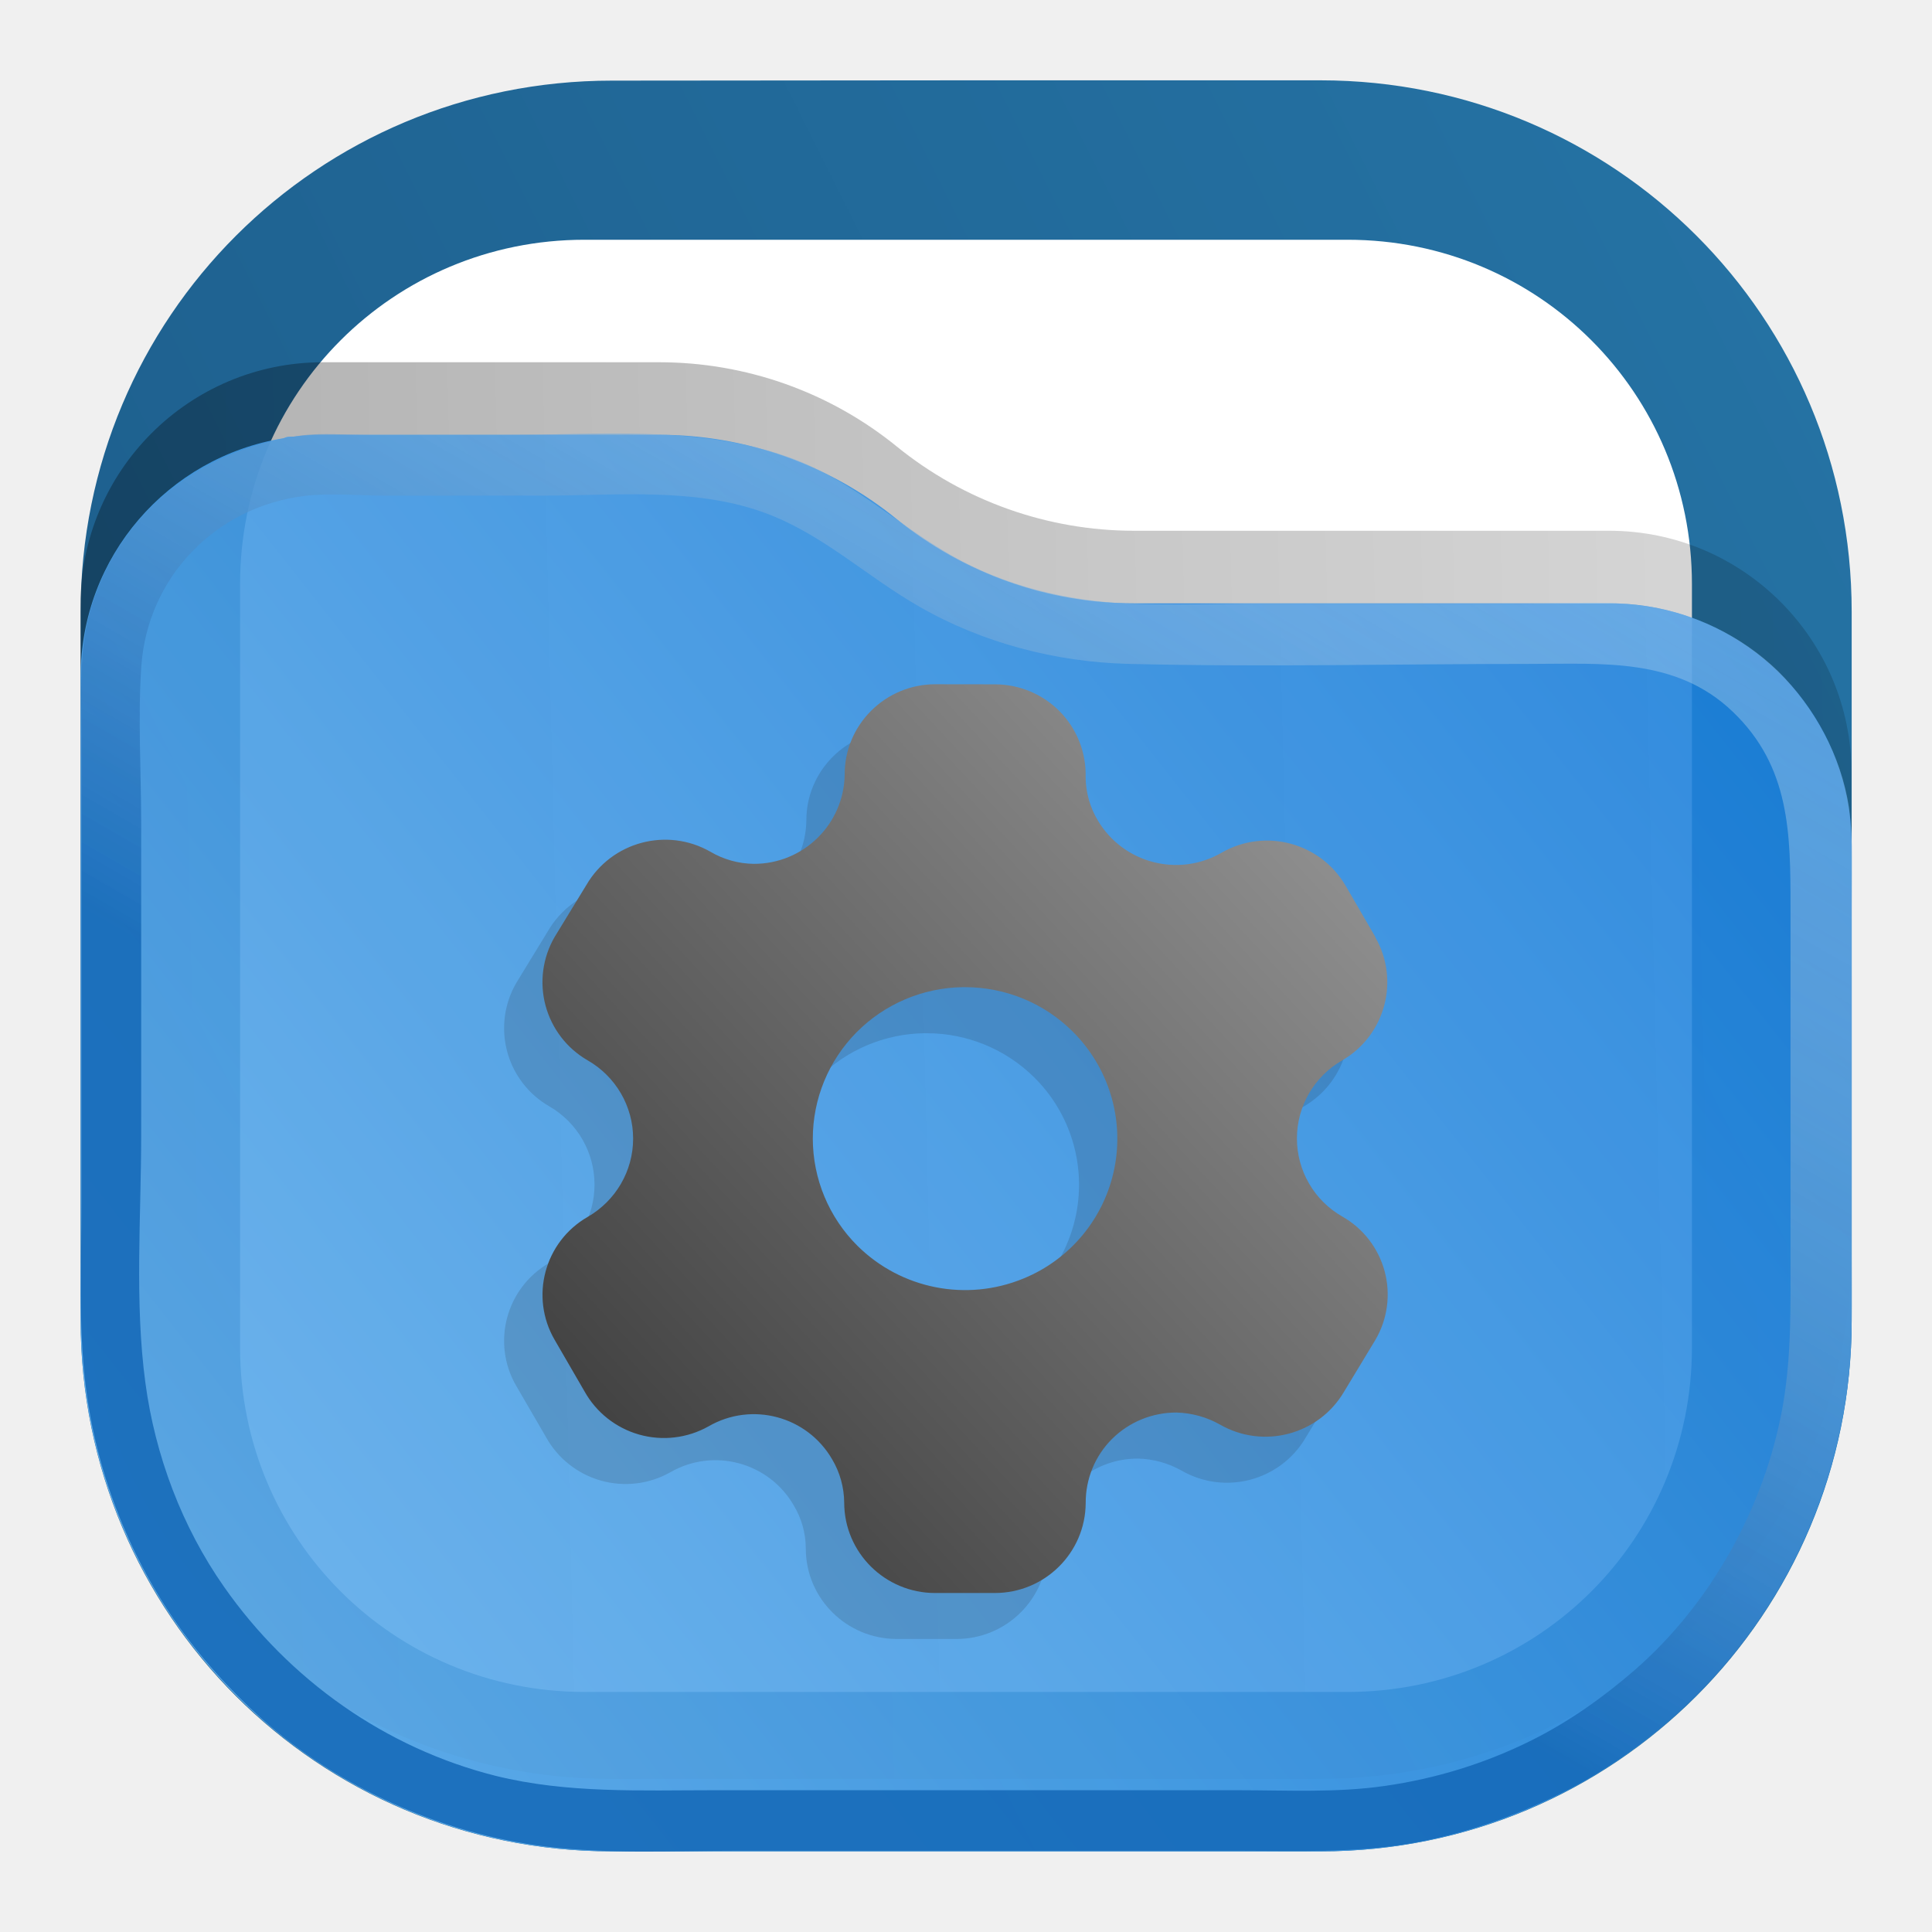
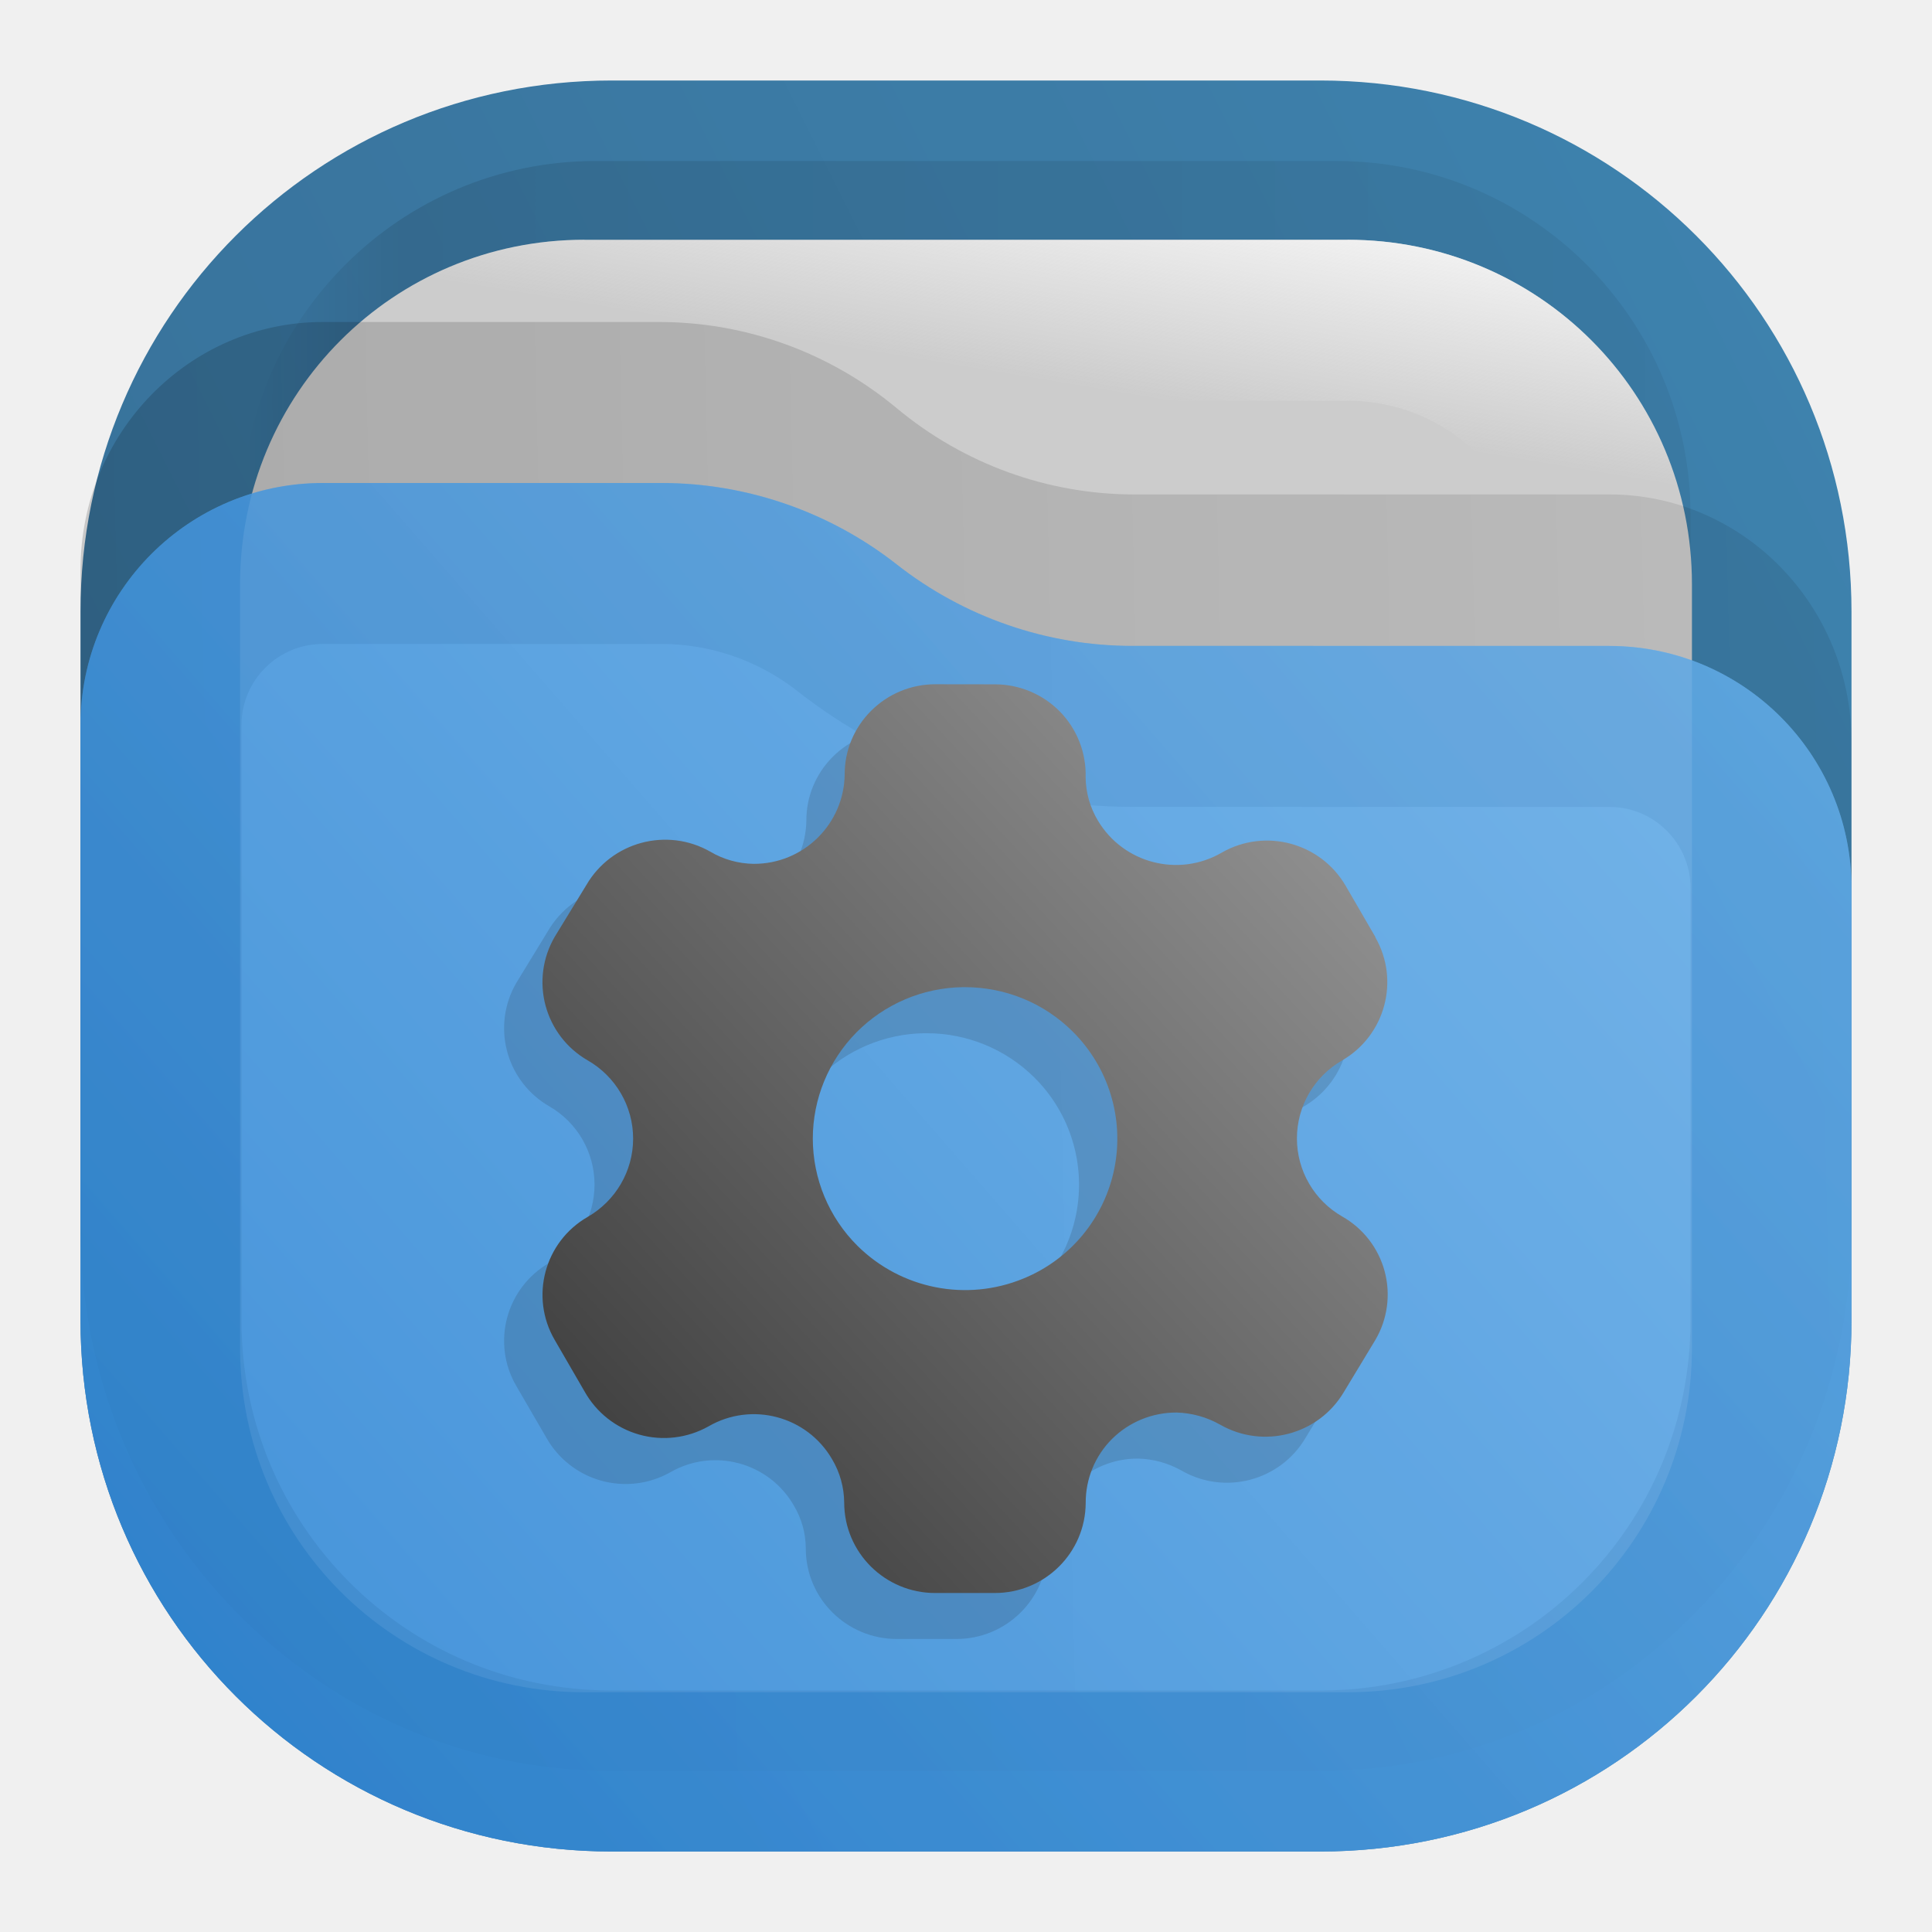
- <svg xmlns="http://www.w3.org/2000/svg" xmlns:xlink="http://www.w3.org/1999/xlink" width="24" height="24" fill="none" version="1.1" id="svg21">
+ <svg xmlns="http://www.w3.org/2000/svg" width="24" height="24" fill="none" version="1.1" id="svg21">
  <defs id="defs21">
    <linearGradient id="a" x1="23" x2="1" y1="1" y2="12" gradientUnits="userSpaceOnUse">
      <stop stop-color="#E3C880" id="stop7" />
      <stop offset="1" stop-color="#6F5C38" id="stop8" />
    </linearGradient>
    <linearGradient id="b" x1="21" x2="3" y1="4" y2="4" gradientUnits="userSpaceOnUse">
      <stop stop-opacity=".5" id="stop9" />
      <stop offset=".89" id="stop10" />
      <stop offset="1" stop-opacity="0" id="stop11" />
    </linearGradient>
    <linearGradient id="c" x1="12" x2="11.5" y1="3" y2="8" gradientUnits="userSpaceOnUse">
      <stop stop-color="#DDD" id="stop12" />
      <stop offset="1" stop-color="#CCC" stop-opacity="0" id="stop13" />
    </linearGradient>
    <linearGradient id="d" x1="23" x2="1.012" y1="9" y2="9.521" gradientUnits="userSpaceOnUse">
      <stop stop-opacity=".5" id="stop14" />
      <stop offset="1" id="stop15" />
    </linearGradient>
    <linearGradient id="e" x1="23" x2="1.429" y1="5.4" y2="23.512" gradientUnits="userSpaceOnUse">
      <stop stop-color="#FFE795" id="stop16" />
      <stop offset="1" stop-color="#7A653E" id="stop17" />
    </linearGradient>
    <linearGradient id="f" x1="15" x2="5.5" y1="5.5" y2="19.5" gradientUnits="userSpaceOnUse">
      <stop stop-color="#FFE795" id="stop18" />
      <stop offset="1" stop-color="#7A653E" id="stop19" />
    </linearGradient>
    <linearGradient id="g" x1="18" x2="6" y1="9" y2="21" gradientTransform="matrix(0.87496,0,0,0.94072,1.489,0.504)" gradientUnits="userSpaceOnUse">
      <stop stop-color="#999" id="stop20" />
      <stop offset="1" stop-color="#333" id="stop21" />
    </linearGradient>
    <linearGradient x1="23" y1="1" x2="1" y2="12" gradientUnits="userSpaceOnUse" gradientTransform="scale(0.75)" spreadMethod="pad" id="linearGradient2">
      <stop style="stop-opacity:1;stop-color:#2675a7" offset="0" id="stop1-9" />
      <stop style="stop-opacity:1;stop-color:#1d5e8c" offset="1" id="stop2-8" />
    </linearGradient>
    <linearGradient x1="21" y1="4" x2="3" y2="4" gradientUnits="userSpaceOnUse" gradientTransform="scale(0.75)" spreadMethod="pad" id="linearGradient8">
      <stop style="stop-opacity:0.438;stop-color:#000000" offset="0" id="stop6-2" />
      <stop style="stop-opacity:0.875;stop-color:#000000" offset="0.89" id="stop7-6" />
      <stop style="stop-opacity:0;stop-color:#000000" offset="1" id="stop8-7" />
    </linearGradient>
    <clipPath clipPathUnits="userSpaceOnUse" id="clipPath8-6">
      <path d="M 0,0 H 19 V 19 H 0 Z" id="path8-4" />
    </clipPath>
    <mask maskUnits="userSpaceOnUse" x="0" y="0" width="1" height="1" id="mask10-2">
      <path id="path11-2" d="M 0,0 H 18 V 18 H 0 Z" style="fill:url(#linearGradient12);fill-opacity:1;fill-rule:nonzero;stroke:none" transform="scale(1.333333)" clip-path="url(#clipPath12-1)" />
    </mask>
    <linearGradient x1="12" y1="3" x2="11.5" y2="8" gradientUnits="userSpaceOnUse" gradientTransform="matrix(0.75,0,0,-0.75,0,18)" spreadMethod="pad" id="linearGradient12">
      <stop style="stop-opacity:1;stop-color:#ffffff" offset="0" id="stop11-5" />
      <stop style="stop-opacity:0;stop-color:#ffffff" offset="1" id="stop12-9" />
    </linearGradient>
    <clipPath clipPathUnits="userSpaceOnUse" id="clipPath12-1">
      <path d="M 1,1 H 17 V 17 H 1 Z" id="path12-8" />
    </clipPath>
    <linearGradient x1="12" y1="3" x2="11.5" y2="8" gradientUnits="userSpaceOnUse" gradientTransform="matrix(0.75,0,0,-0.75,0,18)" spreadMethod="pad" id="linearGradient14">
      <stop style="stop-opacity:1;stop-color:#ffffff" offset="0" id="stop13-3" />
      <stop style="stop-opacity:1;stop-color:#cccccc" offset="1" id="stop14-9" />
    </linearGradient>
    <clipPath clipPathUnits="userSpaceOnUse" id="clipPath14-1">
      <path d="M 1,1 H 17 V 17 H 1 Z" id="path14-3" />
    </clipPath>
    <linearGradient x1="23" y1="9" x2="1.012" y2="9.521" gradientUnits="userSpaceOnUse" gradientTransform="scale(0.75)" spreadMethod="pad" id="linearGradient18">
      <stop style="stop-opacity:0.438;stop-color:#000000" offset="0" id="stop17-9" />
      <stop style="stop-opacity:0.875;stop-color:#000000" offset="1" id="stop18-7" />
    </linearGradient>
    <clipPath clipPathUnits="userSpaceOnUse" id="clipPath18-4">
      <path d="M 0,0 H 19 V 19 H 0 Z" id="path18-4" />
    </clipPath>
    <linearGradient x1="23" y1="5.4" x2="1.429" y2="23.512" gradientUnits="userSpaceOnUse" gradientTransform="scale(0.75)" spreadMethod="pad" id="linearGradient20">
      <stop style="stop-opacity:1;stop-color:#64b4f4" offset="0" id="stop19-9" />
      <stop style="stop-opacity:1;stop-color:#127bdc" offset="1" id="stop20-7" />
    </linearGradient>
    <linearGradient id="l" x1="15" x2="5.5" y1="5.5" y2="19.5" gradientUnits="userSpaceOnUse">
      <stop offset="0" stop-color="#85F8FF" style="stop-color:#f2f2f2;stop-opacity:1" id="stop10-6" />
      <stop offset="1" stop-color="#105BF6" style="stop-color:#11599c;stop-opacity:1" id="stop11-8" />
    </linearGradient>
-     <linearGradient xlink:href="#linearGradient8" id="linearGradient28" gradientUnits="userSpaceOnUse" gradientTransform="scale(0.75)" x1="21" y1="4" x2="3" y2="4" spreadMethod="pad" />
    <clipPath clipPathUnits="userSpaceOnUse" id="clipPath8-6-2">
      <path d="M 0,0 H 19 V 19 H 0 Z" id="path8-4-7" />
    </clipPath>
-     <linearGradient xlink:href="#linearGradient2" id="linearGradient17" gradientUnits="userSpaceOnUse" gradientTransform="matrix(0.2901365,0,0,0.290233,-0.3066398,-0.4236326)" x1="23" y1="1" x2="1" y2="12" spreadMethod="pad" />
-     <linearGradient xlink:href="#linearGradient13" id="linearGradient10" gradientUnits="userSpaceOnUse" gradientTransform="scale(0.75)" x1="23" y1="9" x2="1.012" y2="9.521" spreadMethod="pad" />
    <linearGradient x1="23" y1="9" x2="1.012" y2="9.521" gradientUnits="userSpaceOnUse" gradientTransform="scale(0.75)" spreadMethod="pad" id="linearGradient13">
      <stop style="stop-opacity:0.438;stop-color:#000000" offset="0" id="stop12-4" />
      <stop style="stop-color:#000000;stop-opacity:0.875;" offset="1" id="stop13-33" />
    </linearGradient>
    <clipPath clipPathUnits="userSpaceOnUse" id="clipPath18-4-3">
      <path d="M 0,0 H 19 V 19 H 0 Z" id="path18-4-6" />
    </clipPath>
-     <linearGradient xlink:href="#linearGradient15" id="linearGradient31" gradientUnits="userSpaceOnUse" gradientTransform="matrix(0.2645833,0,0,0.2645833,3.3333333e-7,-1.7119e-4)" x1="22.793" y1="5.679" x2="3.271" y2="21.067" spreadMethod="pad" />
    <linearGradient x1="23" y1="5.4" x2="1.429" y2="23.512" gradientUnits="userSpaceOnUse" gradientTransform="scale(0.75)" spreadMethod="pad" id="linearGradient15">
      <stop style="stop-color:#127bdc;stop-opacity:1;" offset="0" id="stop14-3" />
      <stop style="stop-color:#64b4f4;stop-opacity:1;" offset="1" id="stop15-8" />
    </linearGradient>
-     <linearGradient xlink:href="#linearGradient23" id="linearGradient24" x1="14.28" y1="4.978" x2="16.035" y2="1.938" gradientUnits="userSpaceOnUse" gradientTransform="translate(-10.58333)" />
-     <linearGradient id="linearGradient23">
-       <stop style="stop-color:#1468b7;stop-opacity:0.988;" offset="0" id="stop23" />
-       <stop style="stop-color:#add1ef;stop-opacity:0.48;" offset="1" id="stop24" />
+     <linearGradient id="paint4_linear_0_1" x1="1" y1="23" x2="21.931" y2="4.773" gradientUnits="userSpaceOnUse">
+       <stop stop-color="#318CDE" id="stop15-9" />
+       <stop offset="1" stop-color="#70B7F1" id="stop16-4" />
+     </linearGradient>
+     <linearGradient id="paint5_linear_0_1" x1="1" y1="22.956" x2="21.934" y2="4.773" gradientUnits="userSpaceOnUse">
+       <stop stop-color="#1E71BD" id="stop17-7" />
+       <stop offset="1" stop-color="#559CD9" id="stop18-8" />
+     </linearGradient>
+     <linearGradient id="paint3_linear_0_1" x1="23" y1="8.603" x2="1.011" y2="9.112" gradientUnits="userSpaceOnUse">
+       <stop stop-opacity="0.438" id="stop13-4" />
+       <stop offset="1" stop-opacity="0.875" id="stop14-5" />
+     </linearGradient>
+     <linearGradient id="paint2_linear_0_1" x1="21" y1="3" x2="20.5" y2="6" gradientUnits="userSpaceOnUse">
+       <stop stop-color="#FAFAFA" id="stop11-0" />
+       <stop offset="1" stop-color="#FAFAFA" stop-opacity="0" id="stop12-3" />
+     </linearGradient>
+     <linearGradient id="paint1_linear_0_1" x1="21" y1="3.75" x2="3" y2="3.75" gradientUnits="userSpaceOnUse">
+       <stop stop-opacity="0.5" id="stop8-6" />
+       <stop offset="0.89" id="stop9-1" />
+       <stop offset="1" stop-opacity="0" id="stop10-0" />
+     </linearGradient>
+     <linearGradient id="paint0_linear_0_1" x1="24.062" y1="-0.504" x2="-0.066" y2="11.556" gradientUnits="userSpaceOnUse">
+       <stop stop-color="#2675A7" id="stop6" />
+       <stop offset="1" stop-color="#1D5E8C" id="stop7-63" />
    </linearGradient>
  </defs>
-   <g id="g24" transform="scale(3.779528)">
-     <path d="m 5.551,1.688 h 6.898 c 1.828,0 3.301,1.472 3.301,3.3 v 6.899 c 0,1.828 -1.473,3.301 -3.301,3.301 H 5.551 C 3.723,15.188 2.25,13.715 2.25,11.887 V 4.988 c 0,-1.828 1.473,-3.3 3.301,-3.3 z" transform="matrix(0.3527778,0,0,0.3527778,3.6666667e-7,-2.18e-5)" style="fill:url(#linearGradient28);stroke:none" opacity="0.125" clip-path="url(#clipPath8-6-2)" id="path9-5" />
-     <path id="path17" style="fill:url(#linearGradient17);stroke:none;stroke-width:0.353" d="m 2.011,0.265 c -0.967,0 -1.746,0.778 -1.746,1.746 V 4.339 c 0,0.967 0.779,1.746 1.746,1.746 h 2.329 c 0.967,0 1.746,-0.779 1.746,-1.746 V 2.01 c 0,-0.967 -0.779,-1.746 -1.746,-1.746 h -1.164 z" />
-     <path id="path40" d="m 1.921,0.788 h 2.508 c 0.628,0 1.132,0.504 1.132,1.132 v 2.509 c 0,0.628 -0.504,1.132 -1.132,1.132 h -2.508 c -0.628,0 -1.132,-0.504 -1.132,-1.132 V 1.92 c 0,-0.628 0.504,-1.132 1.132,-1.132 z" style="fill:#ffffff;fill-opacity:1;fill-rule:nonzero;stroke:none;stroke-width:0.353" />
-     <path d="m 0.75,5.633 c 0,-1.246 1.012,-2.258 2.258,-2.258 h 3.133 c 0.808,0 1.589,0.277 2.214,0.785 0.625,0.508 1.407,0.785 2.211,0.785 h 4.426 c 1.246,0 2.258,1.012 2.258,2.258 v 4.422 c 0,2.734 -2.215,4.949 -4.949,4.949 H 5.699 c -2.734,0 -4.949,-2.215 -4.949,-4.949 z" transform="matrix(0.3527778,0,0,0.3527778,3.6666667e-7,-2.18e-5)" style="opacity:0.35;fill:url(#linearGradient10);stroke:none" opacity="0.125" clip-path="url(#clipPath18-4-3)" id="path10" />
-     <path id="path20-9" style="opacity:0.875;fill:url(#linearGradient31);stroke:none;stroke-width:0.353" d="m 1.061,1.429 c -0.032,0 -0.064,0.002 -0.096,0.006 -0.002,1.906e-4 -0.017,3.166e-4 -0.018,5.167e-4 -0.006,9.612e-4 -0.011,0.003 -0.016,0.005 C 0.553,1.502 0.265,1.829 0.265,2.224 V 4.339 c 0,0.964 0.782,1.746 1.746,1.746 h 2.329 c 0.964,0 1.746,-0.782 1.746,-1.746 V 2.779 c 0,-0.44 -0.357,-0.796 -0.796,-0.796 H 3.727 c -0.284,0 -0.559,-0.098 -0.78,-0.277 C 2.727,1.527 2.451,1.429 2.166,1.429 H 1.611 Z" />
-     <path style="opacity:0.875;fill:url(#linearGradient24);fill-opacity:1;stroke:none;stroke-width:1" d="m 0.986,1.432 c -0.329,0.044 -0.607,0.261 -0.693,0.589 -0.034,0.129 -0.025,0.264 -0.025,0.397 v 0.587 0.946 c 0,0.202 -0.011,0.407 0.014,0.607 0.034,0.274 0.136,0.541 0.292,0.768 0.082,0.119 0.178,0.225 0.285,0.322 0.257,0.23 0.592,0.378 0.934,0.421 0.204,0.025 0.414,0.014 0.62,0.014 h 0.901 0.768 c 0.181,0 0.362,0.007 0.541,-0.022 0.181,-0.03 0.352,-0.089 0.516,-0.171 0.135,-0.068 0.259,-0.156 0.372,-0.256 0.302,-0.27 0.498,-0.647 0.557,-1.046 0.023,-0.155 0.018,-0.311 0.018,-0.467 V 3.48 2.996 c 0,-0.114 0.006,-0.23 -0.009,-0.343 C 6.051,2.485 5.965,2.326 5.845,2.207 5.724,2.089 5.562,2.011 5.394,1.99 c -0.122,-0.016 -0.249,-0.006 -0.372,-0.006 H 4.151 c -0.147,0 -0.295,0.006 -0.442,-1.681e-4 -0.202,-0.009 -0.405,-0.057 -0.583,-0.159 -0.183,-0.105 -0.33,-0.25 -0.533,-0.322 -0.301,-0.107 -0.631,-0.073 -0.946,-0.073 h -0.434 c -0.074,0 -0.154,-0.008 -0.227,0.002 m 0.016,0.198 c 0.086,-0.01 0.178,-8.006e-4 0.264,-8.006e-4 h 0.516 c 0.237,0 0.491,-0.027 0.719,0.052 0.198,0.069 0.342,0.211 0.521,0.313 0.207,0.119 0.448,0.182 0.686,0.188 0.44,0.011 0.882,6.42e-5 1.322,6.42e-5 0.237,0 0.479,-0.021 0.665,0.157 0.189,0.181 0.19,0.401 0.19,0.644 V 3.484 4.116 c 0,0.171 0.004,0.339 -0.026,0.508 -0.059,0.328 -0.234,0.645 -0.486,0.865 -0.104,0.09 -0.215,0.169 -0.339,0.231 -0.152,0.076 -0.315,0.126 -0.483,0.15 -0.159,0.023 -0.323,0.014 -0.483,0.014 h -0.748 -0.975 c -0.24,0 -0.48,0.011 -0.715,-0.047 -0.363,-0.091 -0.68,-0.316 -0.894,-0.622 -0.138,-0.197 -0.226,-0.431 -0.258,-0.669 -0.036,-0.266 -0.014,-0.546 -0.014,-0.814 V 2.707 c 0,-0.171 -0.011,-0.346 3.69e-4,-0.516 0.02,-0.294 0.245,-0.526 0.537,-0.561 z" id="path23" />
+   <path opacity="0.875" d="M 7.6,1 C 3.944,1 1,3.942 1,7.598 V 16.4 C 1,20.056 3.944,23 7.6,23 H 16.4 C 20.056,23 23,20.056 23,16.4 V 7.598 C 23,3.942 20.056,1 16.4,1 H 12 Z" fill="url(#paint0_linear_0_1)" id="path1" style="fill:url(#paint0_linear_0_1)" />
+   <rect opacity="0.125" x="3" y="2" width="18" height="18" rx="4.4" fill="url(#paint1_linear_0_1)" fill-opacity="0.875" id="rect1" style="fill:url(#paint1_linear_0_1)" />
+   <path d="M 7.26,2.979 H 16.74 c 2.373,0 4.278,1.905 4.278,4.28 v 9.483 c 0,2.374 -1.905,4.28 -4.278,4.28 H 7.26 c -2.373,0 -4.278,-1.905 -4.278,-4.28 V 7.258 c 0,-2.374 1.905,-4.28 4.278,-4.28 z" fill="#cccccc" id="path2" />
+   <path fill-rule="evenodd" clip-rule="evenodd" d="M 16.74,4.979 H 7.26 c -1.268,0 -2.278,1.009 -2.278,2.28 v 9.483 c 0,1.27 1.01,2.28 2.278,2.28 H 16.74 c 1.268,0 2.278,-1.009 2.278,-2.28 V 7.258 c 0,-1.27 -1.01,-2.28 -2.278,-2.28 z m 0,-2 H 7.26 c -2.373,0 -4.278,1.905 -4.278,4.28 v 9.483 c 0,2.374 1.905,4.28 4.278,4.28 H 16.74 c 2.373,0 4.278,-1.905 4.278,-4.28 V 7.258 c 0,-2.374 -1.905,-4.28 -4.278,-4.28 z" fill="url(#paint2_linear_0_1)" id="path3" style="fill:url(#paint2_linear_0_1)" />
+   <path opacity="0.25" d="M 1,7.079 C 1,5.38 2.349,4 4.011,4 H 8.188 c 1.077,0 2.119,0.378 2.952,1.071 0.833,0.693 1.876,1.071 2.948,1.071 h 5.901 C 21.651,6.141 23,7.521 23,9.22 v 6.03 C 23,18.979 20.047,22 16.401,22 H 7.599 C 3.953,22 1,18.979 1,15.251 Z" fill="url(#paint3_linear_0_1)" fill-opacity="0.75" id="path4" style="fill:url(#paint3_linear_0_1)" />
+   <g opacity="0.875" id="g6">
+     <path d="M 23,11.032 C 23,9.37 21.653,8.024 19.992,8.024 h -5.929 c -1.058,0 -2.09,-0.358 -2.923,-1.012 C 10.308,6.358 9.276,6 8.218,6 H 4.008 C 2.347,6 1,7.347 1,9.008 V 16.4 C 1,20.056 3.944,23 7.6,23 H 16.4 C 20.055,23 22.997,20.059 23,16.405 Z" fill="url(#paint4_linear_0_1)" id="path5" style="fill:url(#paint4_linear_0_1)" />
+     <path d="M 19.992,9.024 C 21.101,9.024 22,9.923 22,11.032 v 5.373 C 21.998,19.506 19.503,22 16.4,22 H 7.6 C 4.496,22 2,19.504 2,16.4 V 9.008 C 2,7.899 2.899,7 4.008,7 H 8.218 c 0.833,0 1.648,0.283 2.305,0.798 1.008,0.791 2.257,1.225 3.54,1.225 z" stroke="url(#paint5_linear_0_1)" stroke-opacity="0.375" stroke-width="2" id="path6-2" style="stroke:url(#paint5_linear_0_1)" />
  </g>
  <path fill="url(#g)" d="m 11.141,9.072 c -0.299,0 -0.586,0.118 -0.797,0.33 -0.21,0.21 -0.329,0.495 -0.327,0.793 a 1.126,1.126 0 0 1 -1.13,1.107 1.086,1.086 0 0 1 -0.54,-0.15 1.133,1.133 0 0 0 -1.54,0.414 l -0.394,0.645 a 1.12,1.12 0 0 0 0.41,1.532 1.122,1.122 0 0 1 0,1.945 c -0.537,0.31 -0.72,0.994 -0.41,1.528 l 0.372,0.64 a 1.13,1.13 0 0 0 1.54,0.434 1.124,1.124 0 0 1 1.535,0.41 c 0.098,0.162 0.149,0.348 0.15,0.537 0,0.62 0.507,1.123 1.131,1.123 h 0.74 c 0.621,0 1.126,-0.5 1.129,-1.118 a 1.115,1.115 0 0 1 0.329,-0.796 c 0.212,-0.211 0.5,-0.329 0.8,-0.327 0.19,0.005 0.376,0.057 0.54,0.15 a 1.133,1.133 0 0 0 1.54,-0.409 l 0.39,-0.644 a 1.114,1.114 0 0 0 -0.411,-1.532 1.117,1.117 0 0 1 0,-1.94 c 0.534,-0.312 0.718,-0.993 0.41,-1.528 v -0.005 l -0.367,-0.634 a 1.131,1.131 0 0 0 -1.54,-0.414 1.13,1.13 0 0 1 -1.54,-0.398 1.068,1.068 0 0 1 -0.151,-0.537 1.12,1.12 0 0 0 -0.319,-0.816 1.132,1.132 0 0 0 -0.81,-0.34 z m 0.339,3.763 h 0.032 c 0.501,0 0.982,0.198 1.337,0.55 a 1.876,1.876 0 0 1 -0.614,3.07 1.9,1.9 0 0 1 -2.06,-0.409 1.88,1.88 0 0 1 -0.555,-1.33 c 0,-0.493 0.195,-0.967 0.543,-1.32 0.348,-0.351 0.82,-0.553 1.317,-0.561 z" style="opacity:0.15;fill:#1a1a1a;stroke-width:0.907" id="path6" />
  <path fill="url(#g)" d="m 11.617,8.5 c -0.298,0 -0.585,0.119 -0.796,0.33 -0.211,0.21 -0.33,0.496 -0.328,0.793 A 1.126,1.126 0 0 1 9.364,10.731 1.086,1.086 0 0 1 8.824,10.58 1.133,1.133 0 0 0 7.284,10.994 L 6.89,11.639 a 1.12,1.12 0 0 0 0.41,1.533 c 0.349,0.2 0.565,0.571 0.565,0.972 0,0.402 -0.216,0.772 -0.565,0.973 -0.537,0.309 -0.72,0.993 -0.41,1.527 l 0.371,0.64 a 1.13,1.13 0 0 0 1.54,0.435 1.124,1.124 0 0 1 1.536,0.409 c 0.097,0.163 0.148,0.348 0.15,0.537 0,0.621 0.507,1.124 1.13,1.124 h 0.74 c 0.622,0 1.127,-0.5 1.13,-1.119 a 1.115,1.115 0 0 1 0.328,-0.796 c 0.212,-0.21 0.5,-0.328 0.8,-0.327 0.19,0.005 0.376,0.057 0.541,0.15 a 1.133,1.133 0 0 0 1.54,-0.408 l 0.39,-0.645 a 1.114,1.114 0 0 0 -0.412,-1.532 1.117,1.117 0 0 1 0,-1.94 c 0.534,-0.311 0.718,-0.993 0.411,-1.528 v -0.005 l -0.368,-0.634 a 1.131,1.131 0 0 0 -1.539,-0.414 1.13,1.13 0 0 1 -1.54,-0.398 1.068,1.068 0 0 1 -0.152,-0.537 1.121,1.121 0 0 0 -0.318,-0.815 1.132,1.132 0 0 0 -0.81,-0.34 z m 0.34,3.763 h 0.031 c 0.502,0 0.983,0.198 1.337,0.551 a 1.876,1.876 0 0 1 -0.613,3.069 1.9,1.9 0 0 1 -2.061,-0.408 1.88,1.88 0 0 1 -0.554,-1.33 c 0,-0.494 0.195,-0.968 0.542,-1.32 0.348,-0.352 0.821,-0.554 1.317,-0.562 z" style="fill:url(#g);stroke-width:0.907" id="path7" />
</svg>
